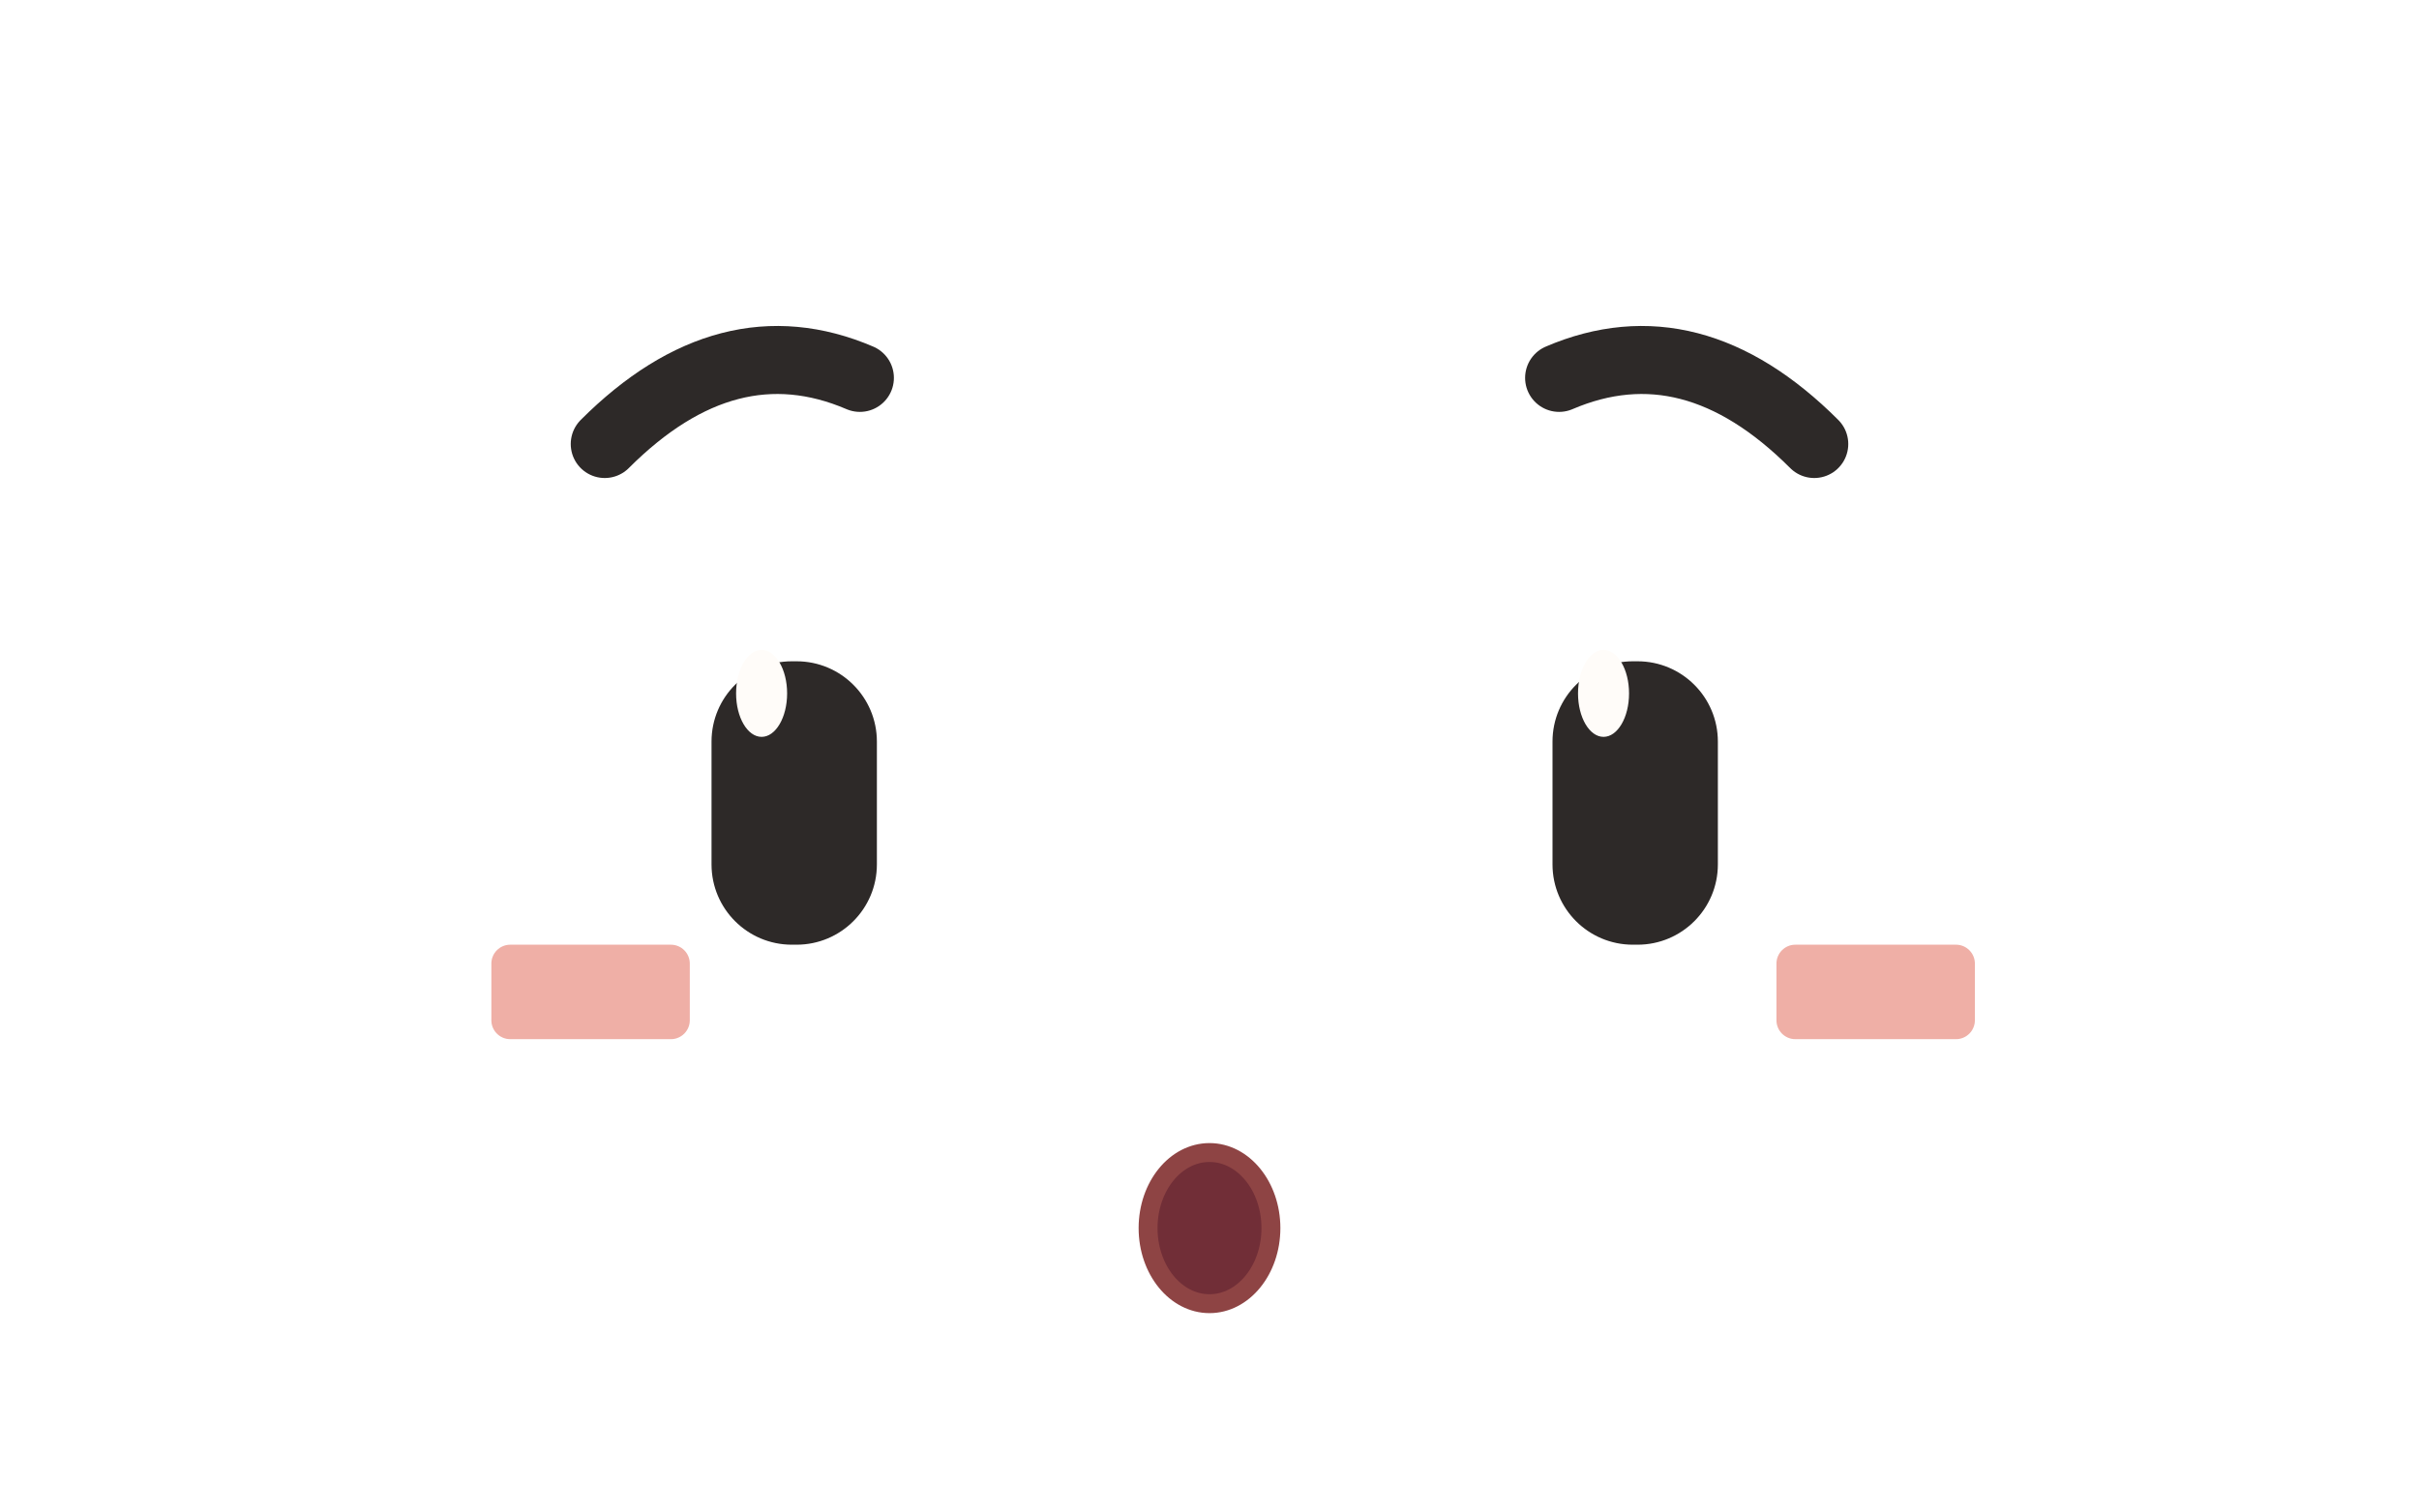
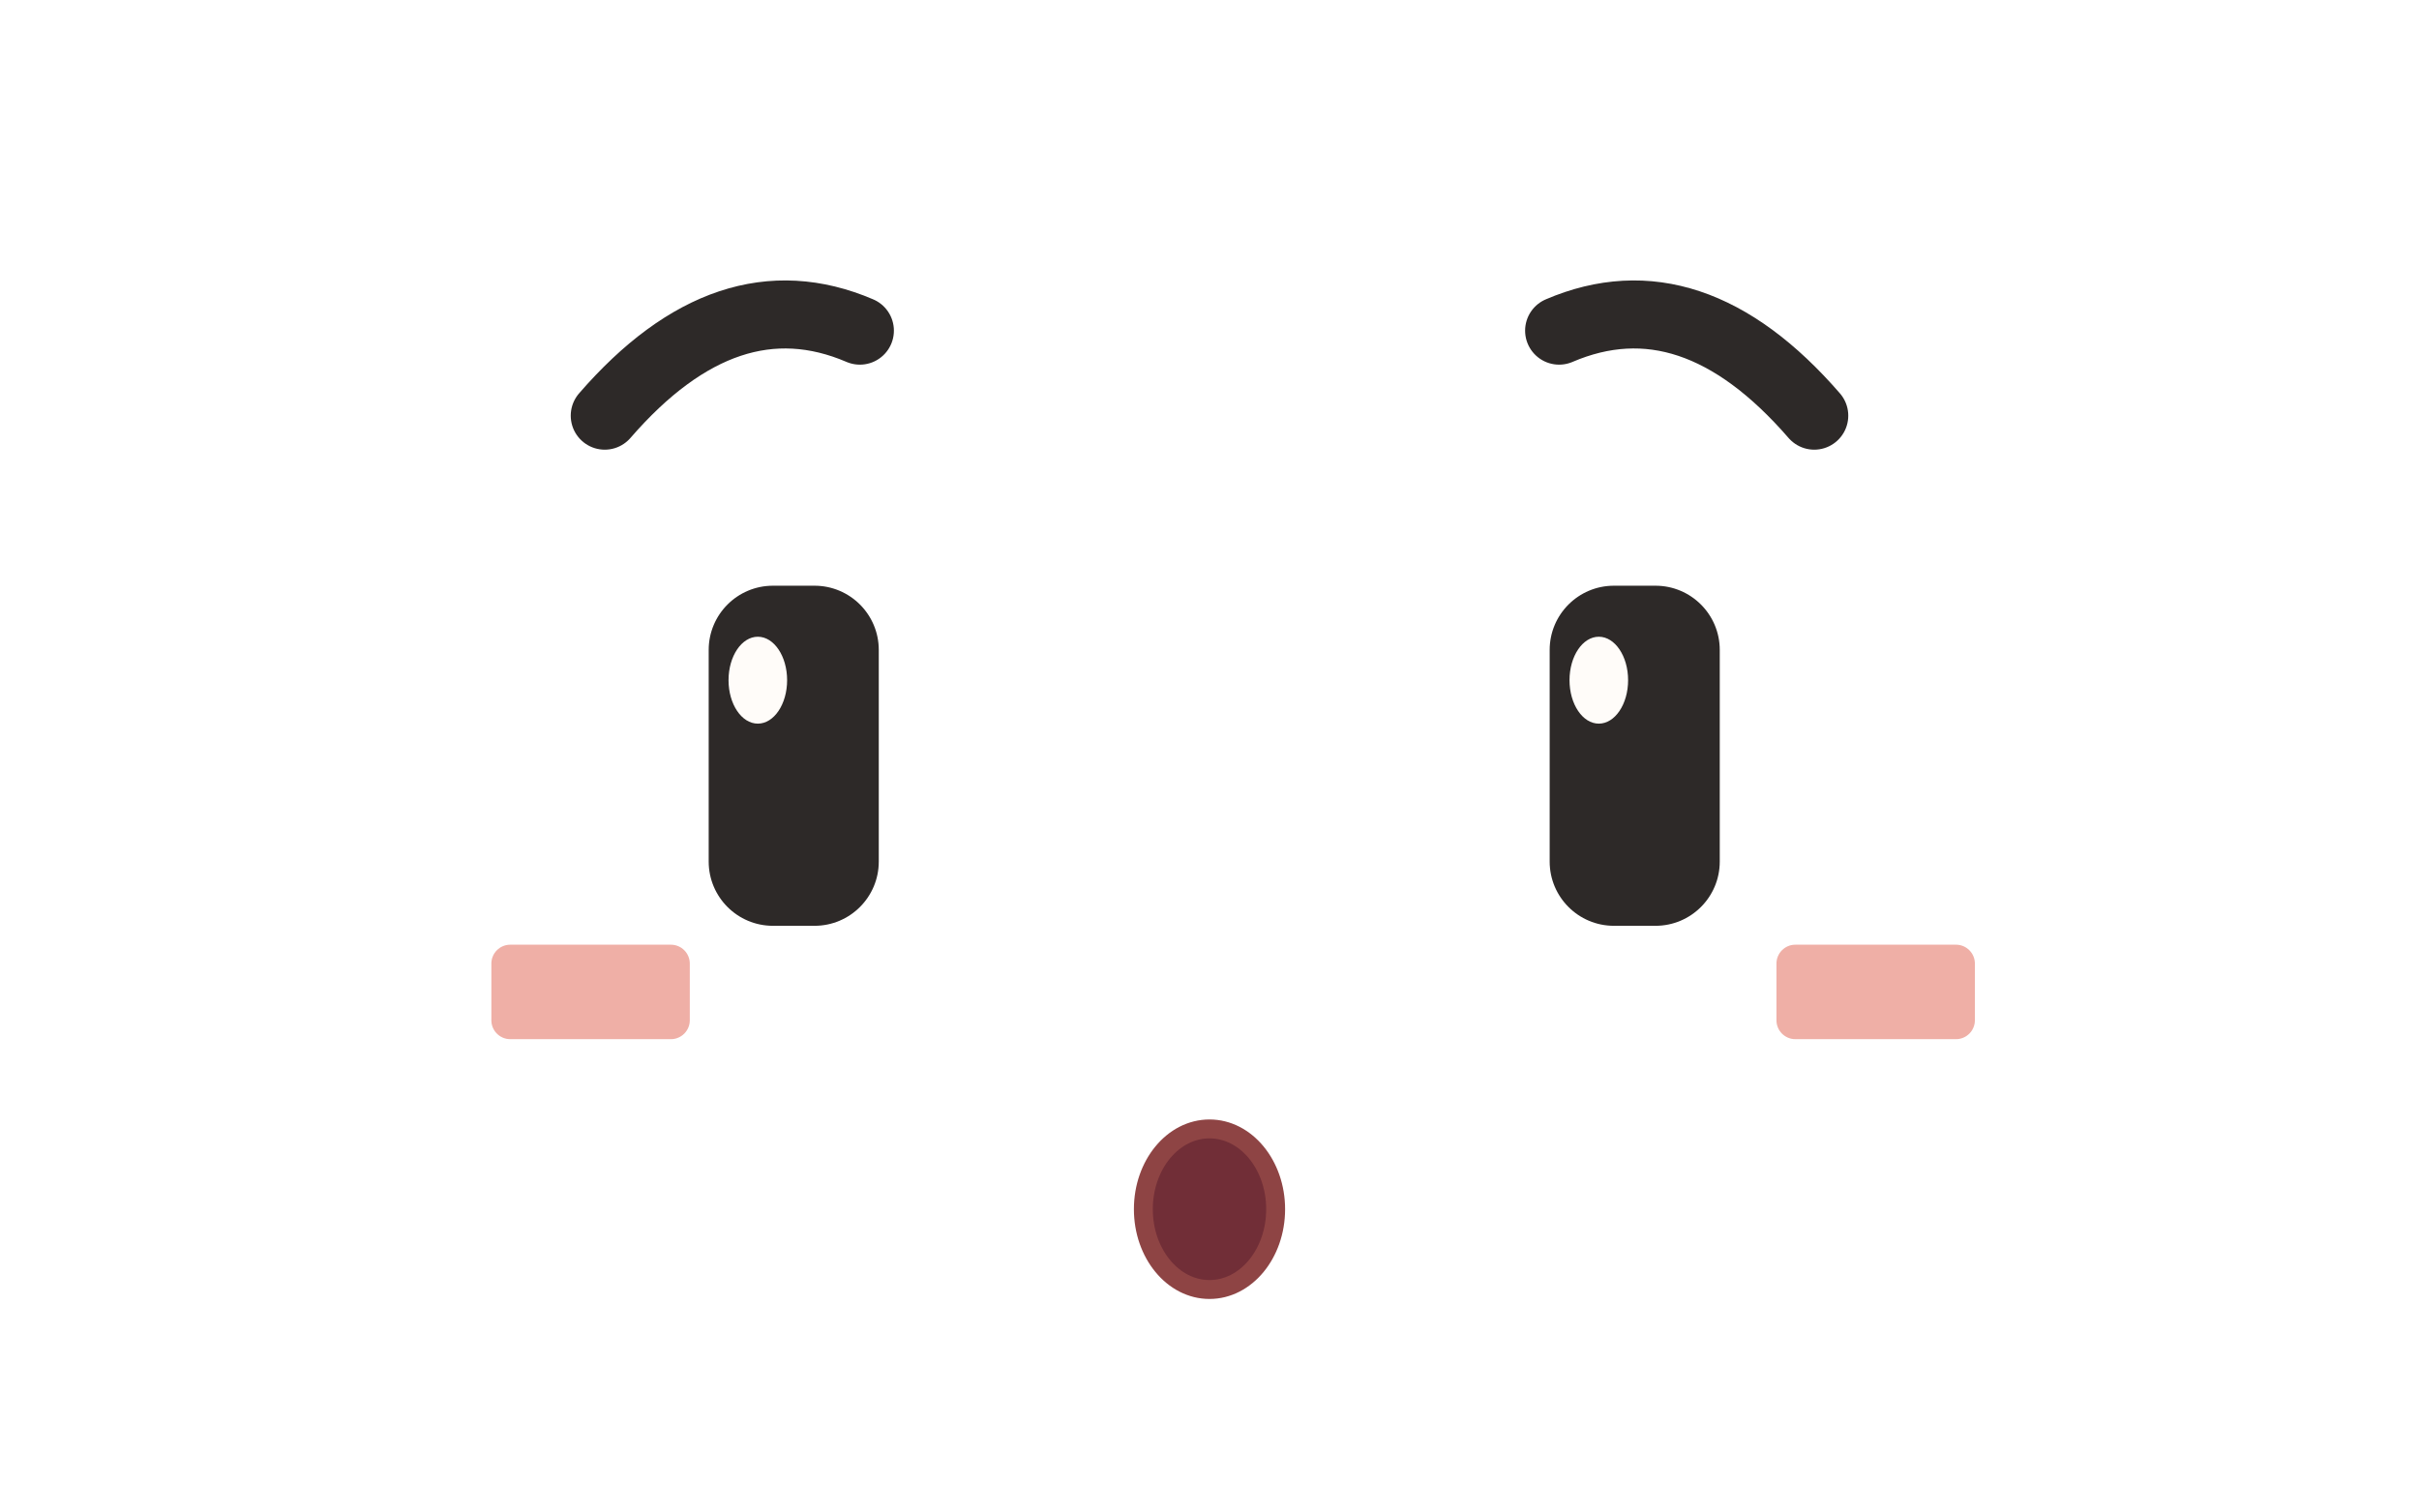
<svg xmlns="http://www.w3.org/2000/svg" width="256" height="160" viewBox="0 0 256 160">
-   <path d="M 64 47 Q 77 34 91 40" fill="none" stroke="#2D2928" stroke-width="7.2" stroke-linecap="round" />
-   <path d="M 165 40 Q 179 34 192 47" fill="none" stroke="#2D2928" stroke-width="7.2" stroke-linecap="round" />
-   <rect x="75.3" y="70.0" width="17.5" height="30.0" rx="8.5" fill="#2D2928" />
-   <ellipse cx="80.6" cy="73.4" rx="2.7" ry="4.6" fill="#FFFCF9" />
-   <rect x="164.3" y="70.0" width="17.5" height="30.0" rx="8.5" fill="#2D2928" />
-   <ellipse cx="169.7" cy="73.4" rx="2.7" ry="4.6" fill="#FFFCF9" />
-   <ellipse cx="128" cy="130" rx="6.5" ry="8" fill="#712E37" stroke="#8E4444" stroke-width="2" />
+   <path d="M 64 44 Q 77 29 91 35" fill="none" stroke="#2D2928" stroke-width="7.2" stroke-linecap="round" />
+   <path d="M 165 35 Q 179 29 192 44" fill="none" stroke="#2D2928" stroke-width="7.2" stroke-linecap="round" />
+   <rect x="75.0" y="62.0" width="18.0" height="36.0" rx="6.8" fill="#2D2928" />
+   <ellipse cx="80.2" cy="72.0" rx="3.1" ry="4.6" fill="#FFFCF9" />
+   <rect x="164.0" y="62.0" width="18.0" height="36.0" rx="6.8" fill="#2D2928" />
+   <ellipse cx="169.2" cy="72.0" rx="3.1" ry="4.6" fill="#FFFCF9" />
+   <ellipse cx="128" cy="128" rx="7" ry="8.5" fill="#712E37" stroke="#8E4444" stroke-width="2" />
  <rect x="52" y="100" width="21" height="10" rx="2" fill="#ECA096" opacity=".84" />
  <rect x="188" y="100" width="21" height="10" rx="2" fill="#ECA096" opacity=".84" />
</svg>
